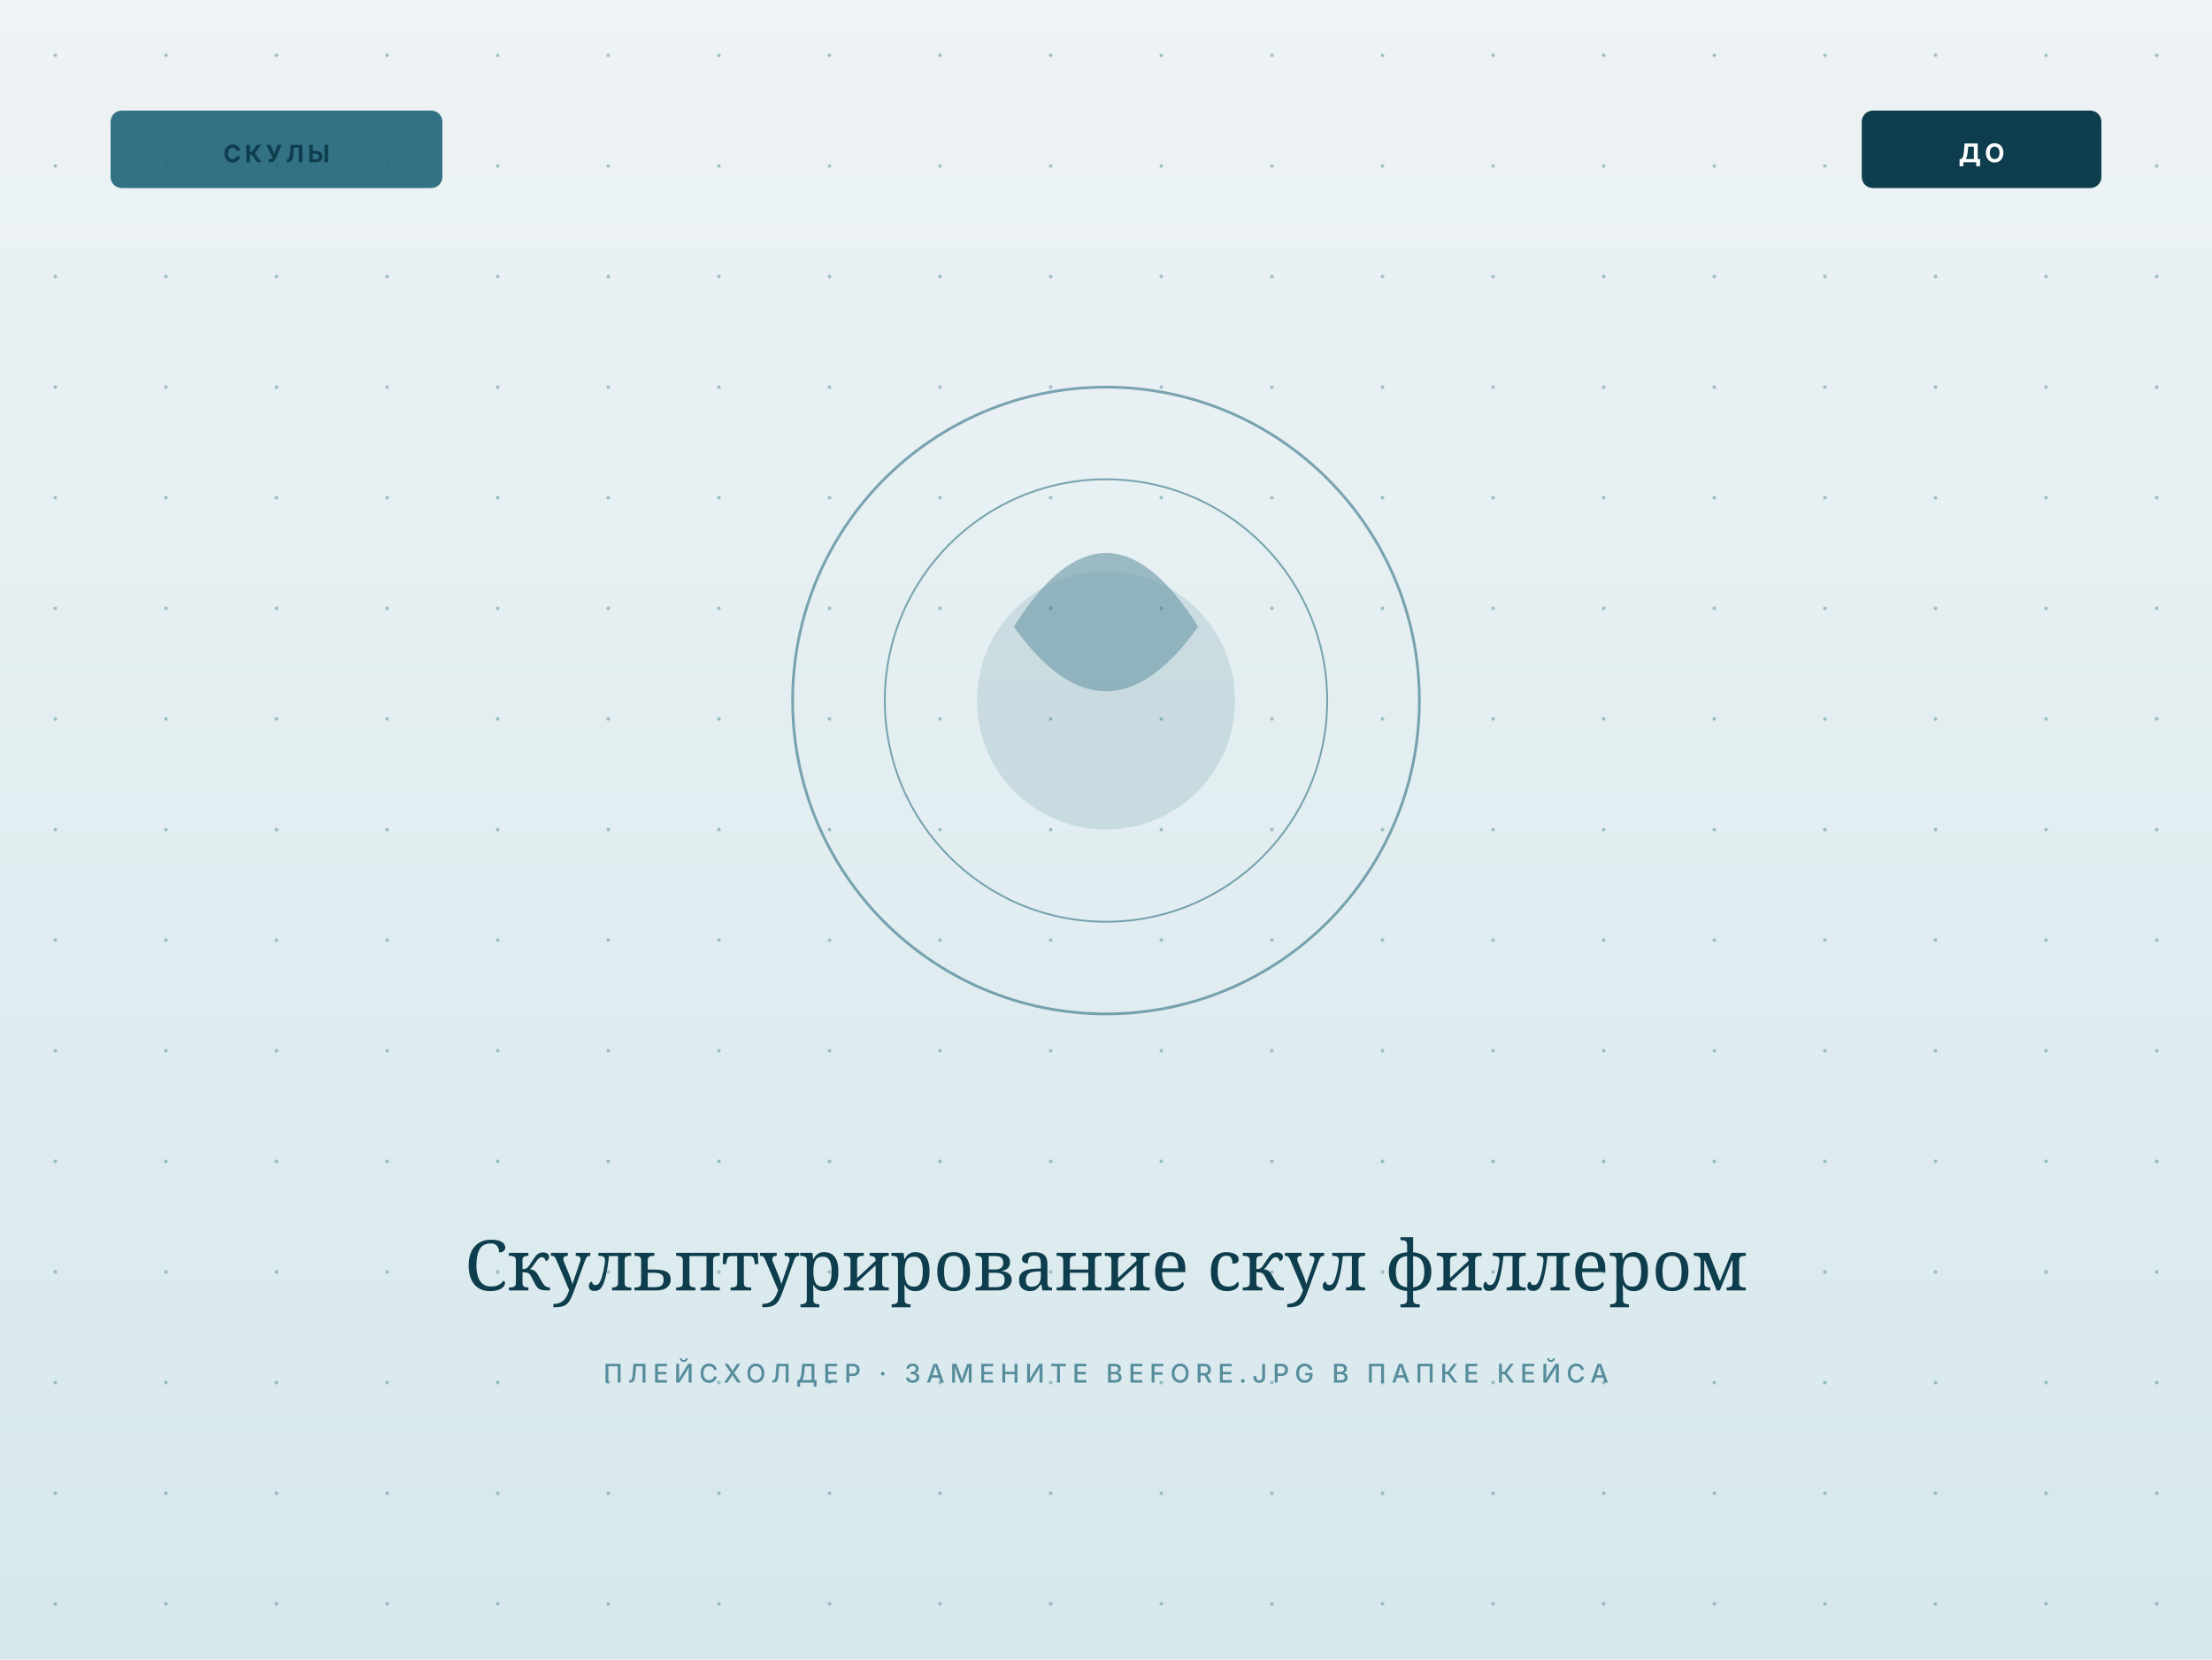
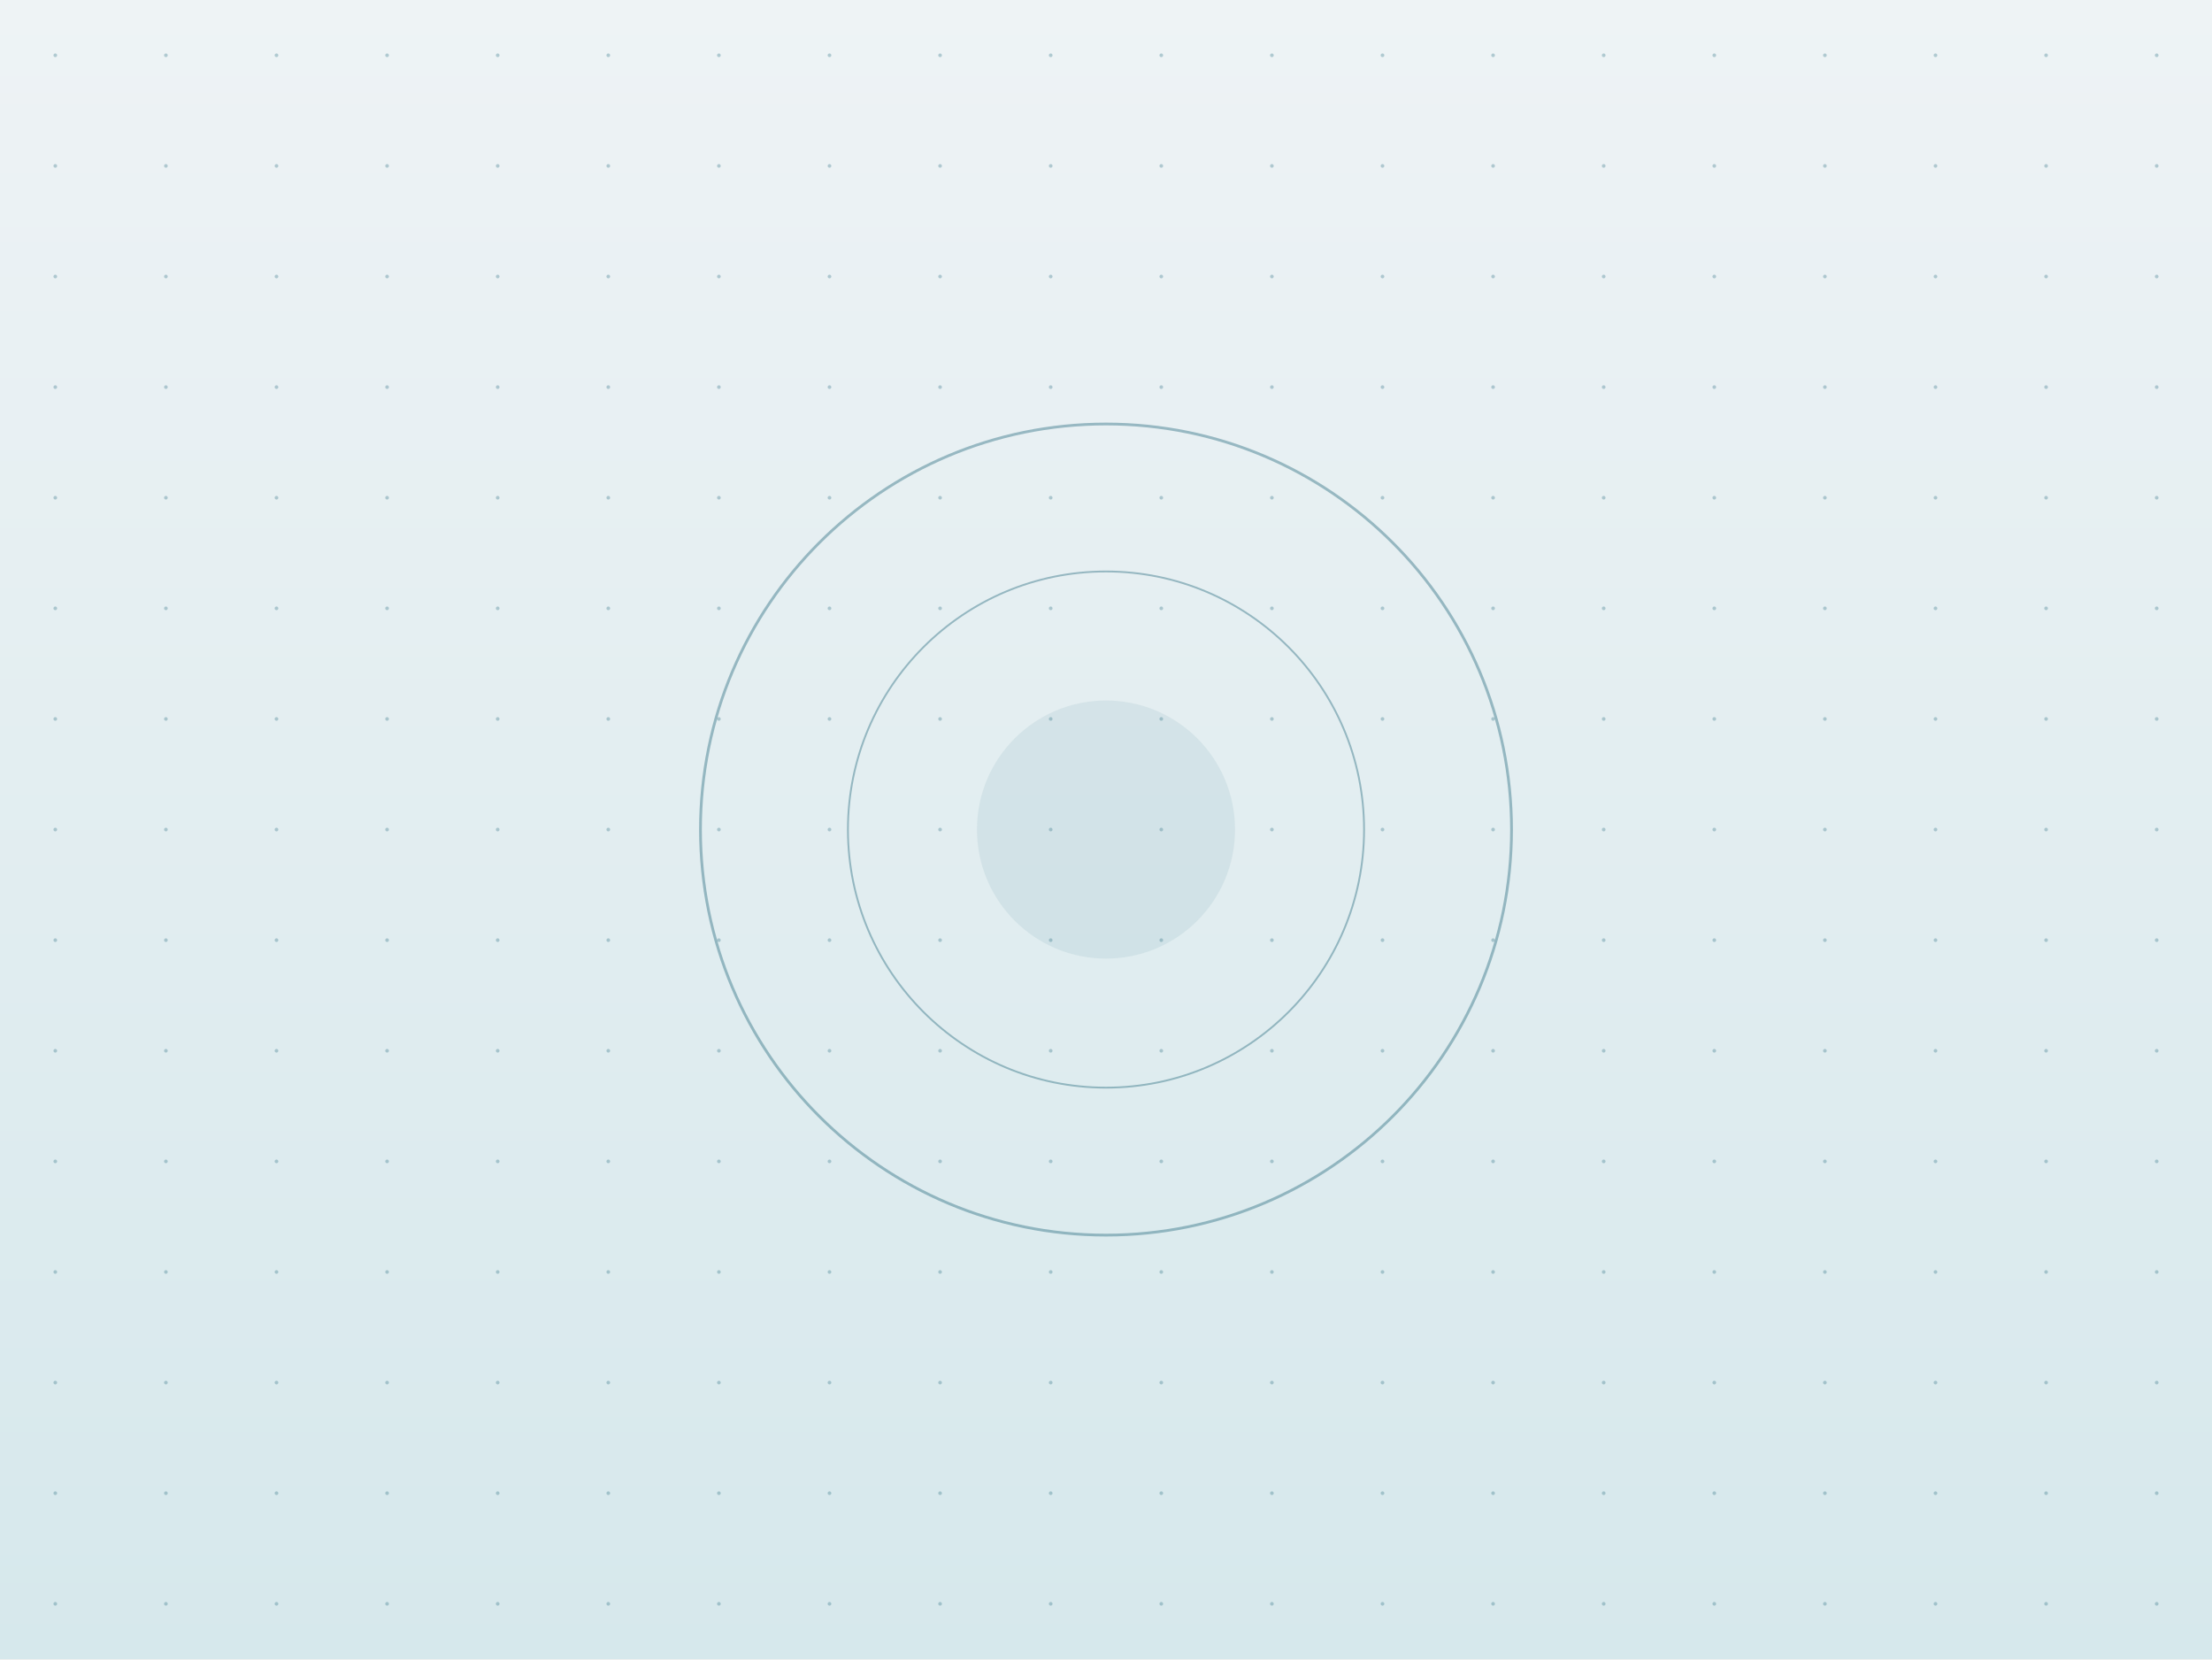
- <svg xmlns="http://www.w3.org/2000/svg" viewBox="0 0 1200 900" role="img" aria-label="До: Скульптурирование скул филлером">
+ <svg xmlns="http://www.w3.org/2000/svg" viewBox="0 0 1200 900" role="img" aria-label="Скульптурирование скул филлером">
  <defs>
    <linearGradient id="g_cheekbones-sculpting_before" x1="0" y1="0" x2="0" y2="1">
      <stop offset="0" stop-color="#eef3f5" />
      <stop offset="1" stop-color="#d6e8ec" />
    </linearGradient>
    <pattern id="p_cheekbones-sculpting_before" x="0" y="0" width="60" height="60" patternUnits="userSpaceOnUse">
-       <circle cx="30" cy="30" r="1" fill="#1e6478" opacity=".35" />
+       <circle cx="30" cy="30" r="1" fill="#1e6478" opacity=".3" />
    </pattern>
  </defs>
  <rect width="1200" height="900" fill="url(#g_cheekbones-sculpting_before)" />
  <rect width="1200" height="900" fill="url(#p_cheekbones-sculpting_before)" />
-   <g transform="translate(600 380)" opacity=".55">
-     <circle cx="0" cy="0" r="170" fill="none" stroke="#1e6478" stroke-width="1.5" />
-     <circle cx="0" cy="0" r="120" fill="none" stroke="#1e6478" stroke-width="1" />
-     <circle cx="0" cy="0" r="70" fill="#1e6478" opacity=".25" />
-     <path d="M-50 -40 Q0 -120 50 -40 Q0 30 -50 -40 Z" fill="#1e6478" opacity=".7" />
-   </g>
-   <g transform="translate(60 60)">
-     <rect width="180" height="42" rx="6" fill="#1e6478" opacity=".9" />
-     <text x="90" y="28" text-anchor="middle" font-family="Inter, system-ui, sans-serif" font-size="13" font-weight="700" letter-spacing="2" fill="#0e3d4d">СКУЛЫ</text>
-   </g>
-   <g transform="translate(1010 60)">
-     <rect width="130" height="42" rx="6" fill="#0e3d4d" />
-     <text x="65" y="28" text-anchor="middle" font-family="Inter, system-ui, sans-serif" font-size="14" font-weight="700" letter-spacing="2" fill="#ffffff">ДО</text>
-   </g>
-   <g transform="translate(600 700)">
-     <text text-anchor="middle" font-family="'Cormorant Garamond', Georgia, serif" font-size="38" font-weight="500" fill="#0e3d4d">Скульптурирование скул филлером</text>
-     <text y="50" text-anchor="middle" font-family="Inter, system-ui, sans-serif" font-size="14" font-weight="500" letter-spacing="3" fill="#1e6478" opacity=".7">
-       ПЛЕЙСХОЛДЕР · ЗАМЕНИТЕ BEFORE.JPG В ПАПКЕ КЕЙСА
-     </text>
+   <g transform="translate(600 450)" opacity=".4">
+     <circle cx="0" cy="0" r="220" fill="none" stroke="#1e6478" stroke-width="1.5" />
+     <circle cx="0" cy="0" r="140" fill="none" stroke="#1e6478" stroke-width="1" />
+     <circle cx="0" cy="0" r="70" fill="#1e6478" opacity=".2" />
  </g>
</svg>
